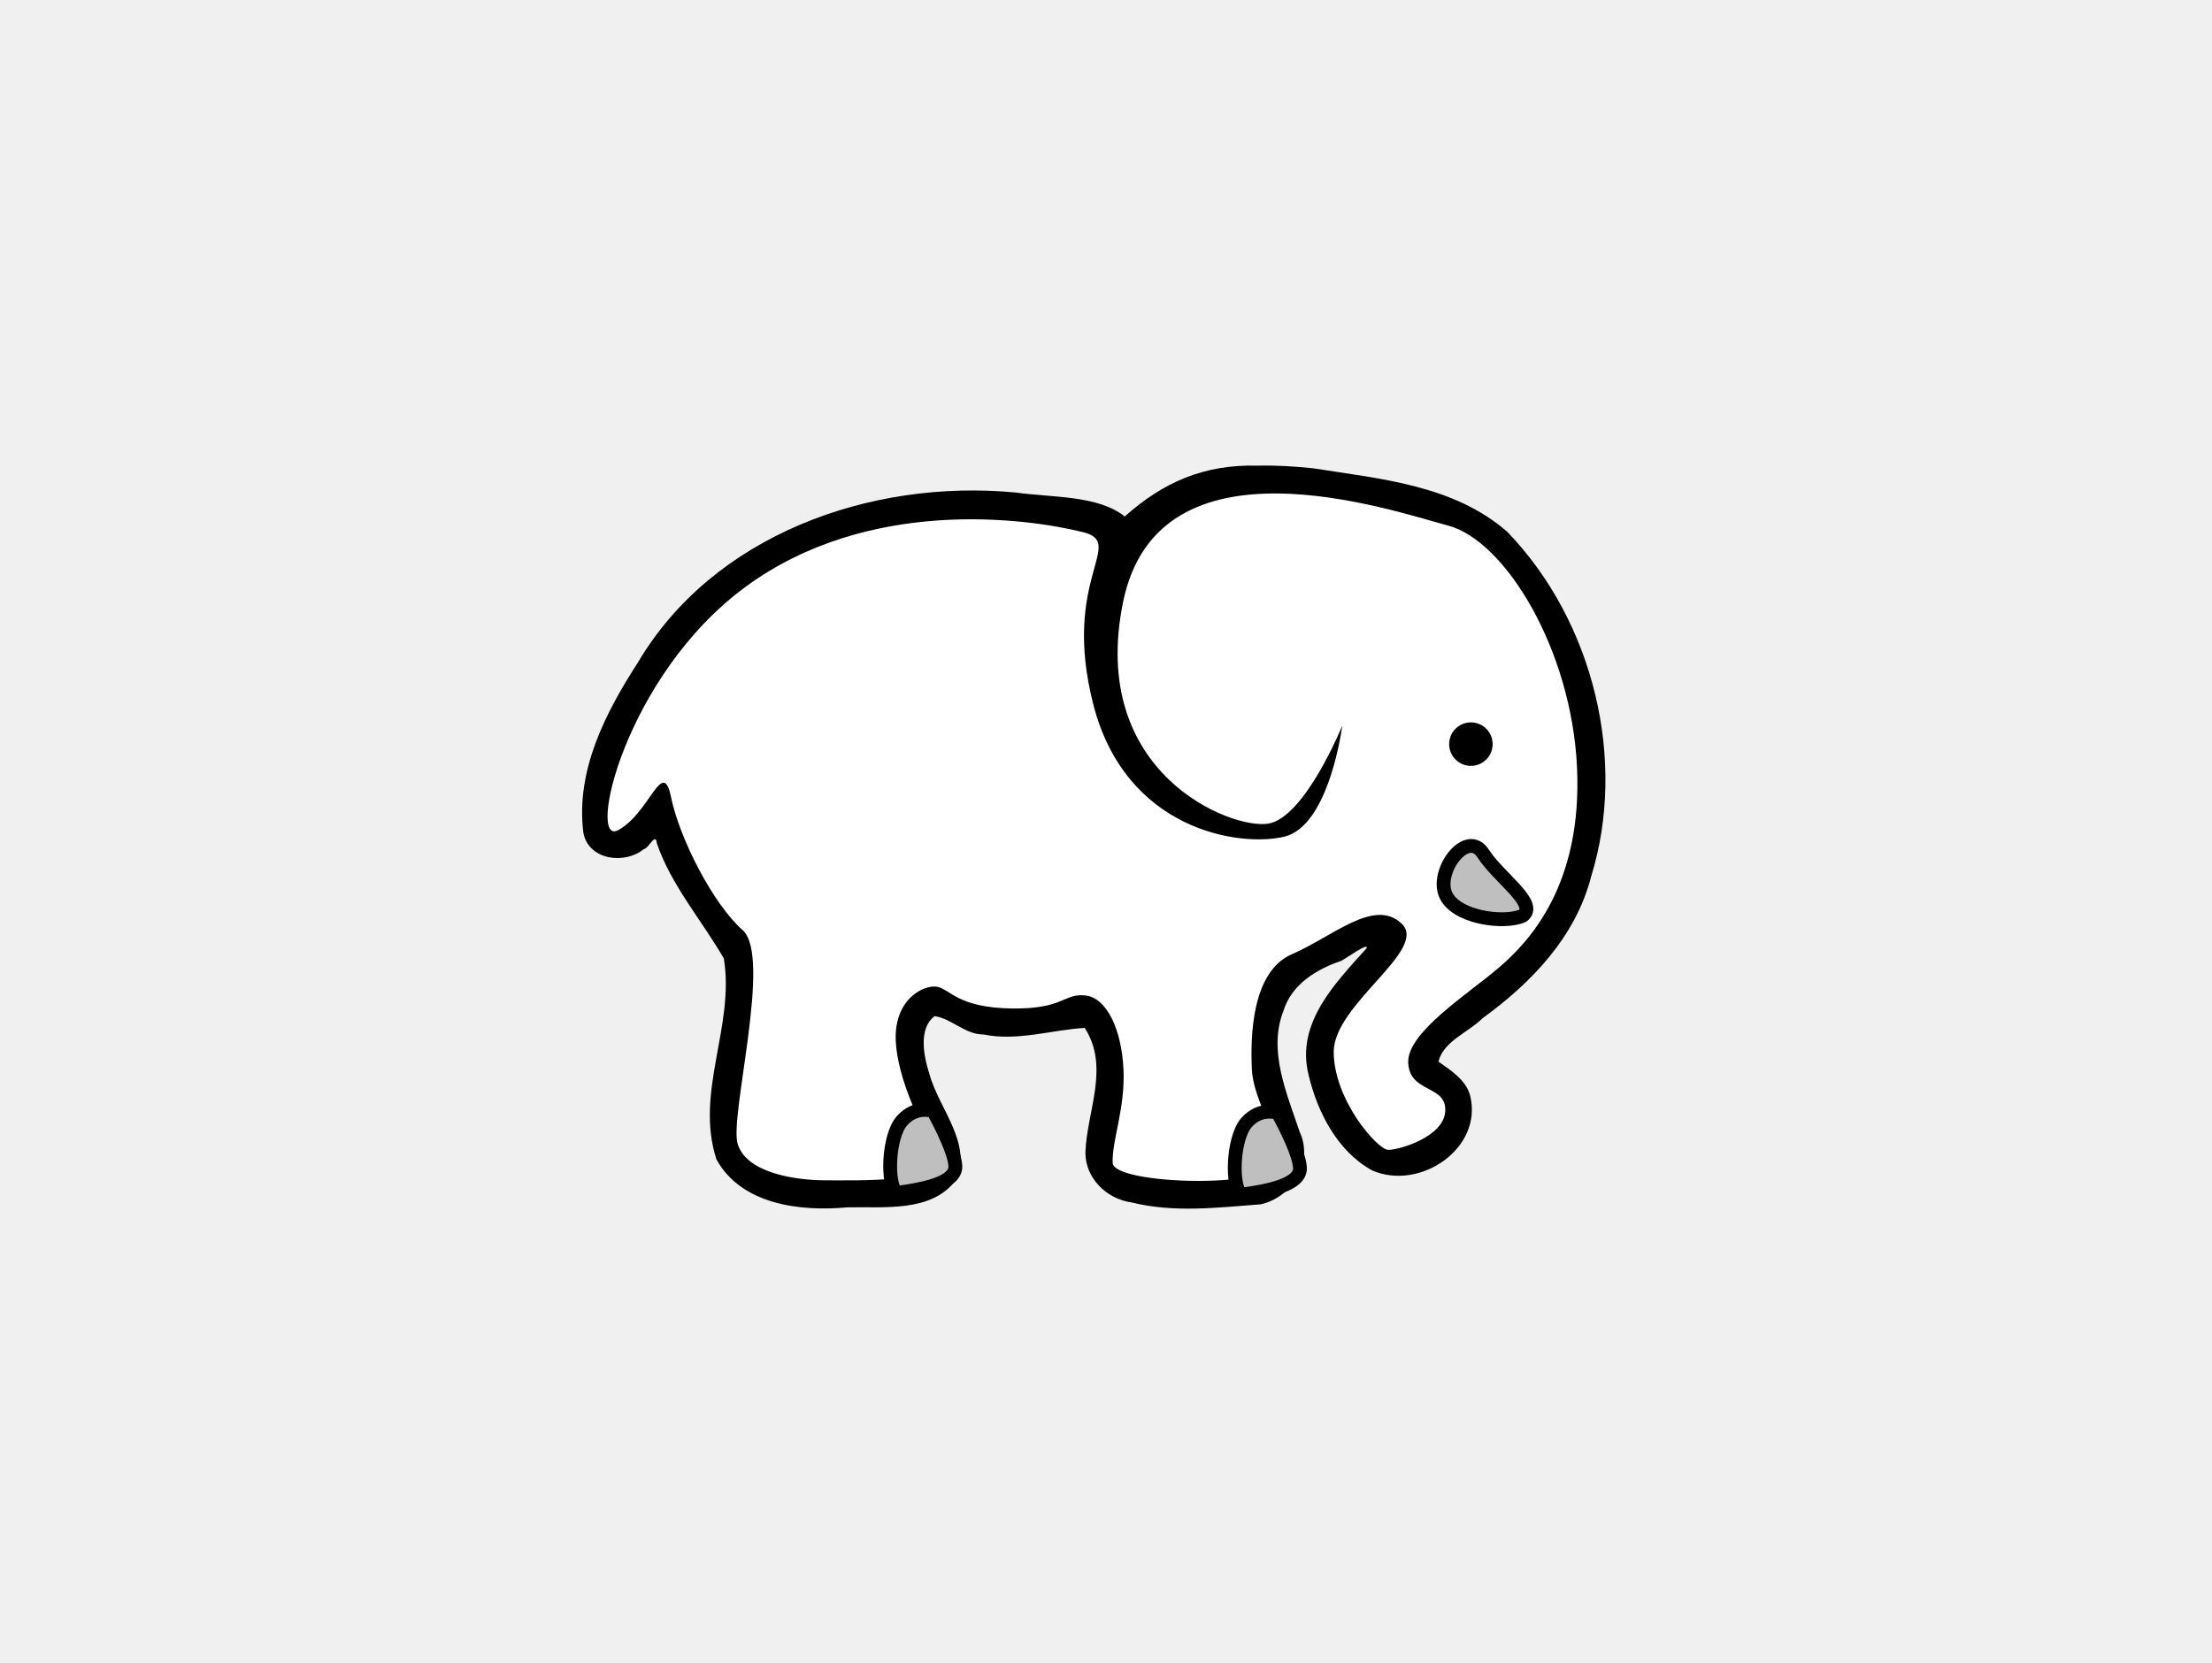
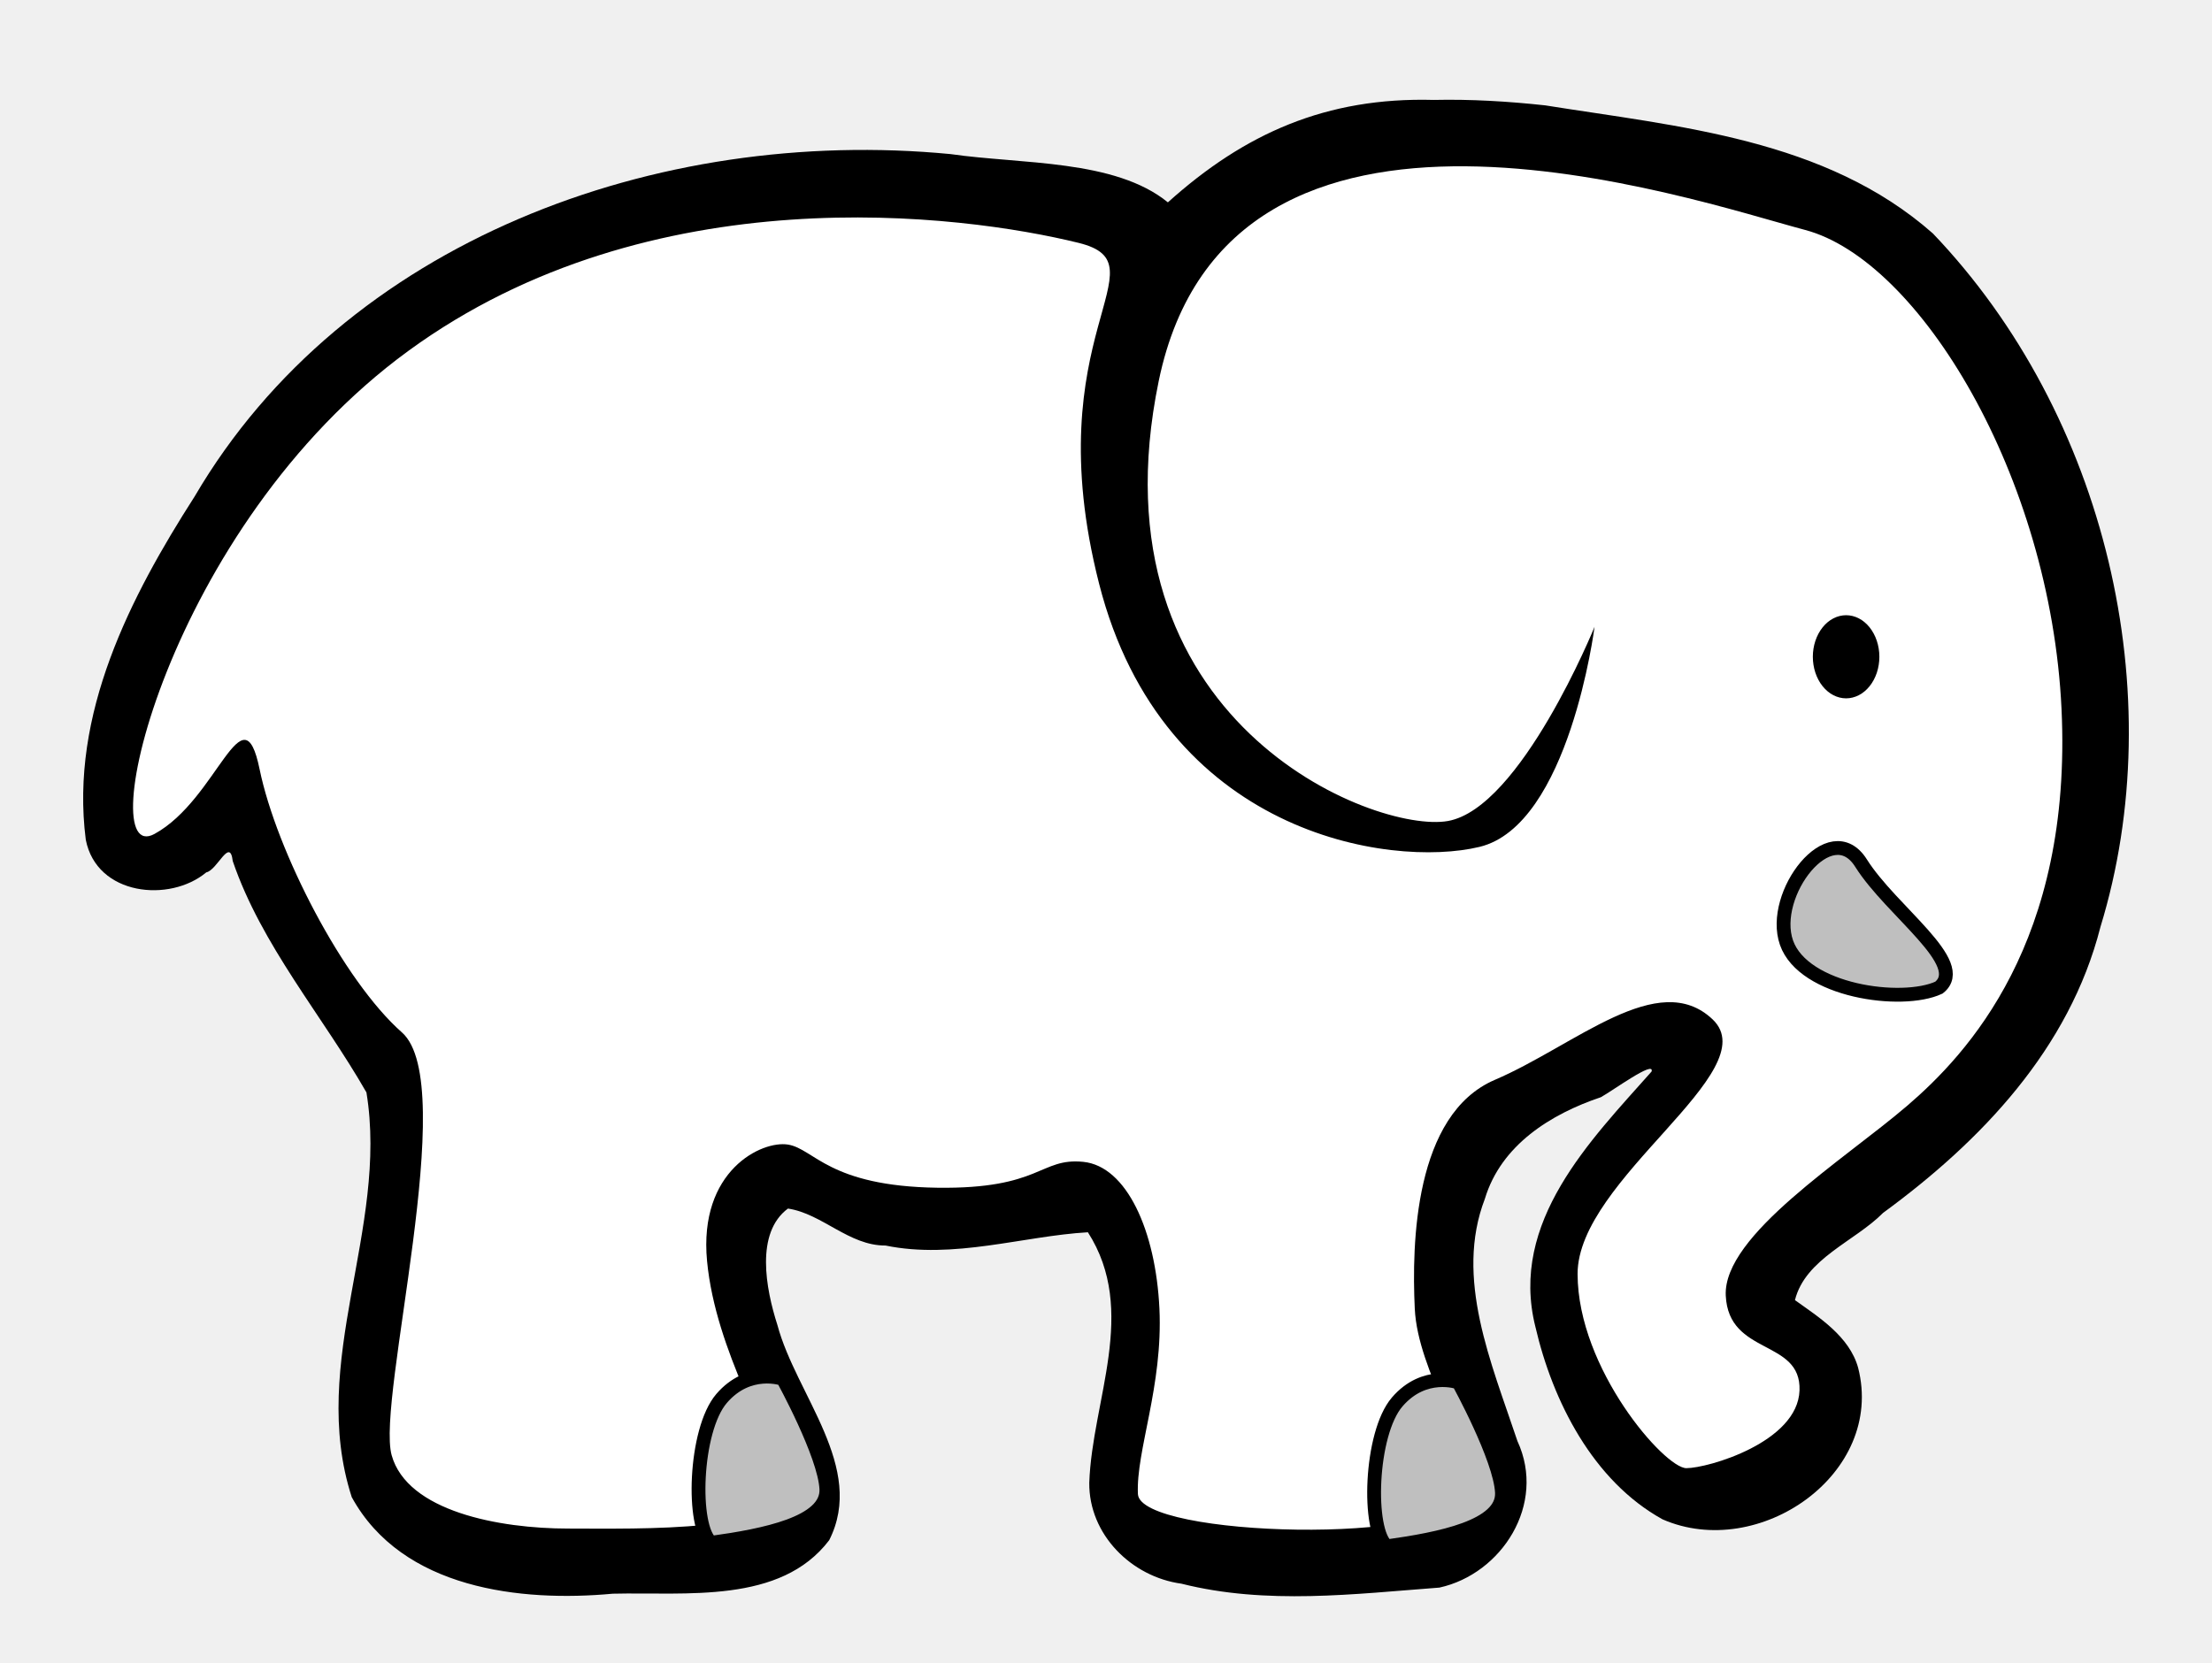
<svg xmlns="http://www.w3.org/2000/svg" width="133" height="100" viewBox="0 0 133 100" fill="none">
-   <path fill-rule="evenodd" clip-rule="evenodd" d="M75.624 28.005C72.387 27.917 69.928 29.007 67.626 31.064C66.031 29.773 63.223 29.929 61.088 29.622C52.264 28.781 42.854 32.216 38.35 39.852C36.426 42.832 34.594 46.343 35.079 50.098C35.407 51.767 37.602 51.984 38.703 51.072C39.036 51.007 39.414 50.007 39.499 50.735C40.364 53.252 42.2 55.353 43.521 57.644C44.194 61.725 41.761 65.681 43.078 69.73C44.597 72.48 48.171 72.868 50.93 72.613C53.132 72.56 55.974 72.931 57.439 71.016C58.546 68.844 56.444 66.681 55.883 64.593C55.527 63.496 55.215 61.839 56.199 61.112C57.232 61.266 58.032 62.223 59.134 62.216C61.19 62.635 63.275 61.932 65.22 61.82C66.74 64.172 65.348 66.835 65.262 69.301C65.247 70.844 66.529 72.11 68.034 72.315C70.591 72.954 73.247 72.621 75.794 72.431C77.663 72.024 79.021 69.945 78.139 68.055C77.353 65.714 76.243 63.188 77.161 60.82C77.649 59.209 79.15 58.288 80.648 57.787C81.005 57.593 82.277 56.668 82.175 57.02C80.346 59.068 77.89 61.506 78.679 64.638C79.2 66.87 80.415 69.246 82.504 70.392C85.391 71.648 89.204 69.043 88.388 65.866C88.125 64.923 87.187 64.346 86.487 63.846C86.8 62.606 88.292 62.091 89.137 61.242C92.083 59.102 94.739 56.349 95.675 52.702C97.816 45.77 95.862 37.421 90.636 31.993C87.403 29.159 82.961 28.8 78.976 28.167C77.86 28.047 76.739 27.98 75.624 28.005H75.624Z" fill="black" />
-   <path fill-rule="evenodd" clip-rule="evenodd" d="M90.156 58.166C91.978 56.596 95.153 53.195 94.82 46.13C94.486 39.066 90.514 32.525 87.069 31.609C83.625 30.693 69.66 25.853 67.531 36.188C65.403 46.523 74.067 49.924 76.273 49.532C78.478 49.139 80.704 43.645 80.704 43.645C80.704 43.645 79.942 49.663 77.225 50.317C74.509 50.971 67.657 49.924 65.729 42.337C63.8 34.749 67.757 32.656 65.11 32.002C61.583 31.13 52.19 29.908 44.856 35.272C37.521 40.636 35.263 50.971 37.175 49.924C39.088 48.878 39.843 45.476 40.353 47.962C40.863 50.447 42.88 54.372 44.655 55.942C46.43 57.512 43.872 67.062 44.345 68.763C44.818 70.463 47.59 70.987 49.683 70.987C51.776 70.987 56.492 71.118 56.162 69.678C55.833 68.239 54.139 65.623 53.878 62.876C53.618 60.128 55.537 59.212 56.328 59.343C57.119 59.474 57.562 60.606 60.838 60.652C63.978 60.695 63.934 59.736 65.249 59.867C66.563 59.998 67.441 61.96 67.552 64.314C67.663 66.669 66.84 68.632 66.902 69.94C66.964 71.248 76.395 71.51 76.714 69.94C77.032 68.37 75.363 66.277 75.271 64.314C75.178 62.352 75.254 58.428 77.69 57.381C80.126 56.334 82.632 53.98 84.276 55.549C85.919 57.119 80.187 60.39 80.192 63.268C80.197 66.146 82.825 69.155 83.479 69.155C84.134 69.155 86.844 68.37 86.9 66.8C86.957 65.23 84.758 65.754 84.671 63.922C84.585 62.091 88.257 59.801 90.155 58.166H90.156Z" fill="white" />
-   <path d="M89.748 44.753C89.748 44.925 89.714 45.095 89.648 45.254C89.582 45.413 89.486 45.557 89.365 45.678C89.243 45.8 89.099 45.896 88.94 45.962C88.781 46.028 88.611 46.061 88.439 46.061C88.268 46.061 88.097 46.028 87.939 45.962C87.78 45.896 87.636 45.8 87.514 45.678C87.393 45.557 87.297 45.413 87.231 45.254C87.165 45.095 87.131 44.925 87.131 44.753C87.131 44.406 87.269 44.074 87.514 43.828C87.76 43.583 88.093 43.445 88.439 43.445C88.786 43.445 89.119 43.583 89.365 43.828C89.61 44.074 89.748 44.406 89.748 44.753V44.753Z" fill="black" />
-   <path fill-rule="evenodd" clip-rule="evenodd" d="M91.564 55.07C92.499 54.343 90.109 52.784 89.174 51.329C88.239 49.875 86.368 52.264 86.888 53.719C87.407 55.174 90.421 55.59 91.564 55.07ZM53.919 71.745C55.525 71.524 57.491 71.157 57.443 70.128C57.394 69.099 56.111 66.822 56.111 66.822C56.111 66.822 55.065 66.454 54.228 67.41C53.392 68.365 53.31 71.304 53.919 71.745V71.745ZM74.638 71.85C76.244 71.63 78.21 71.262 78.162 70.234C78.113 69.205 76.83 66.927 76.83 66.927C76.83 66.927 75.784 66.56 74.947 67.515C74.111 68.47 74.029 71.409 74.638 71.85V71.85Z" fill="#BFBFBF" stroke="black" stroke-width="0.831" />
+   <path fill-rule="evenodd" clip-rule="evenodd" d="M86.208 6.01C79.738 5.833 74.823 8.029 70.221 12.17C67.031 9.571 61.418 9.885 57.151 9.267C39.511 7.573 20.701 14.491 11.697 29.868C7.852 35.871 4.188 42.941 5.158 50.504C5.814 53.866 10.201 54.303 12.403 52.466C13.068 52.334 13.824 50.321 13.994 51.786C15.723 56.856 19.393 61.087 22.033 65.701C23.379 73.92 18.516 81.888 21.149 90.041C24.185 95.58 31.33 96.36 36.844 95.848C41.247 95.74 46.927 96.488 49.857 92.63C52.07 88.257 47.868 83.9 46.745 79.695C46.035 77.487 45.41 74.148 47.377 72.685C49.442 72.995 51.042 74.922 53.245 74.909C57.355 75.752 61.522 74.336 65.411 74.111C68.448 78.848 65.666 84.21 65.494 89.178C65.465 92.285 68.027 94.835 71.037 95.246C76.148 96.534 81.457 95.864 86.548 95.481C90.286 94.661 92.999 90.473 91.237 86.666C89.665 81.953 87.446 76.867 89.281 72.097C90.257 68.853 93.257 66.998 96.252 65.989C96.966 65.598 99.507 63.735 99.304 64.444C95.648 68.567 90.737 73.478 92.316 79.787C93.356 84.282 95.785 89.067 99.961 91.375C105.734 93.903 113.356 88.657 111.723 82.259C111.199 80.361 109.323 79.197 107.924 78.192C108.549 75.693 111.532 74.656 113.221 72.947C119.11 68.637 124.42 63.092 126.292 55.749C130.571 41.787 126.664 24.973 116.218 14.041C109.756 8.334 100.876 7.611 92.909 6.337C90.679 6.094 88.438 5.961 86.208 6.01H86.208Z" fill="black" />
+   <path fill-rule="evenodd" clip-rule="evenodd" d="M114.674 66.502C118.299 63.389 124.615 56.642 123.952 42.63C123.288 28.619 115.386 15.645 108.535 13.829C101.683 12.012 73.904 2.412 69.671 22.91C65.437 43.408 82.672 50.155 87.059 49.377C91.445 48.598 95.874 37.7 95.874 37.7C95.874 37.7 94.357 49.636 88.954 50.934C83.551 52.231 69.921 50.155 66.085 35.106C62.249 20.056 70.119 15.904 64.853 14.607C57.839 12.879 39.154 10.455 24.565 21.094C9.976 31.732 5.483 52.231 9.288 50.155C13.093 48.079 14.595 41.333 15.609 46.263C16.623 51.193 20.636 58.977 24.166 62.091C27.696 65.205 22.609 84.147 23.549 87.52C24.489 90.893 30.003 91.931 34.167 91.931C38.331 91.931 47.711 92.19 47.056 89.336C46.4 86.482 43.031 81.292 42.513 75.843C41.994 70.394 45.812 68.578 47.385 68.838C48.959 69.097 49.84 71.341 56.356 71.432C62.603 71.519 62.515 69.616 65.13 69.875C67.744 70.135 69.49 74.027 69.712 78.697C69.933 83.368 68.296 87.26 68.419 89.855C68.542 92.45 87.303 92.969 87.936 89.855C88.569 86.741 85.249 82.59 85.065 78.697C84.881 74.805 85.032 67.021 89.878 64.945C94.724 62.87 99.707 58.199 102.978 61.312C106.248 64.426 94.845 70.913 94.855 76.622C94.865 82.33 100.092 88.298 101.394 88.298C102.695 88.298 108.086 86.741 108.199 83.627C108.311 80.514 103.937 81.552 103.764 77.919C103.593 74.287 110.897 69.745 114.673 66.502H114.674Z" fill="white" />
+   <path d="M113 39.5C113 39.828 112.948 40.153 112.848 40.457C112.747 40.76 112.6 41.036 112.414 41.268C112.229 41.5 112.008 41.684 111.765 41.81C111.523 41.935 111.263 42 111 42C110.737 42 110.477 41.935 110.235 41.81C109.992 41.684 109.772 41.5 109.586 41.268C109.4 41.036 109.253 40.76 109.152 40.457C109.052 40.153 109 39.828 109 39.5C109 38.837 109.211 38.201 109.586 37.732C109.961 37.263 110.47 37 111 37C111.53 37 112.039 37.263 112.414 37.732C112.789 38.201 113 38.837 113 39.5V39.5Z" fill="black" />
+   <path fill-rule="evenodd" clip-rule="evenodd" d="M116.582 59.397C118.416 57.941 113.73 54.82 111.897 51.907C110.063 48.994 106.397 53.779 107.415 56.692C108.434 59.605 114.341 60.438 116.582 59.397ZM42.778 92.788C45.927 92.347 49.782 91.611 49.687 89.551C49.592 87.491 47.076 82.93 47.076 82.93C47.076 82.93 45.025 82.195 43.385 84.108C41.745 86.02 41.586 91.906 42.778 92.789V92.788ZM83.4 93C86.548 92.558 90.403 91.823 90.308 89.763C90.212 87.703 87.697 83.142 87.697 83.142C87.697 83.142 85.646 82.406 84.006 84.319C82.366 86.232 82.206 92.117 83.4 93V93Z" fill="#BFBFBF" stroke="black" stroke-width="0.831" />
</svg>
